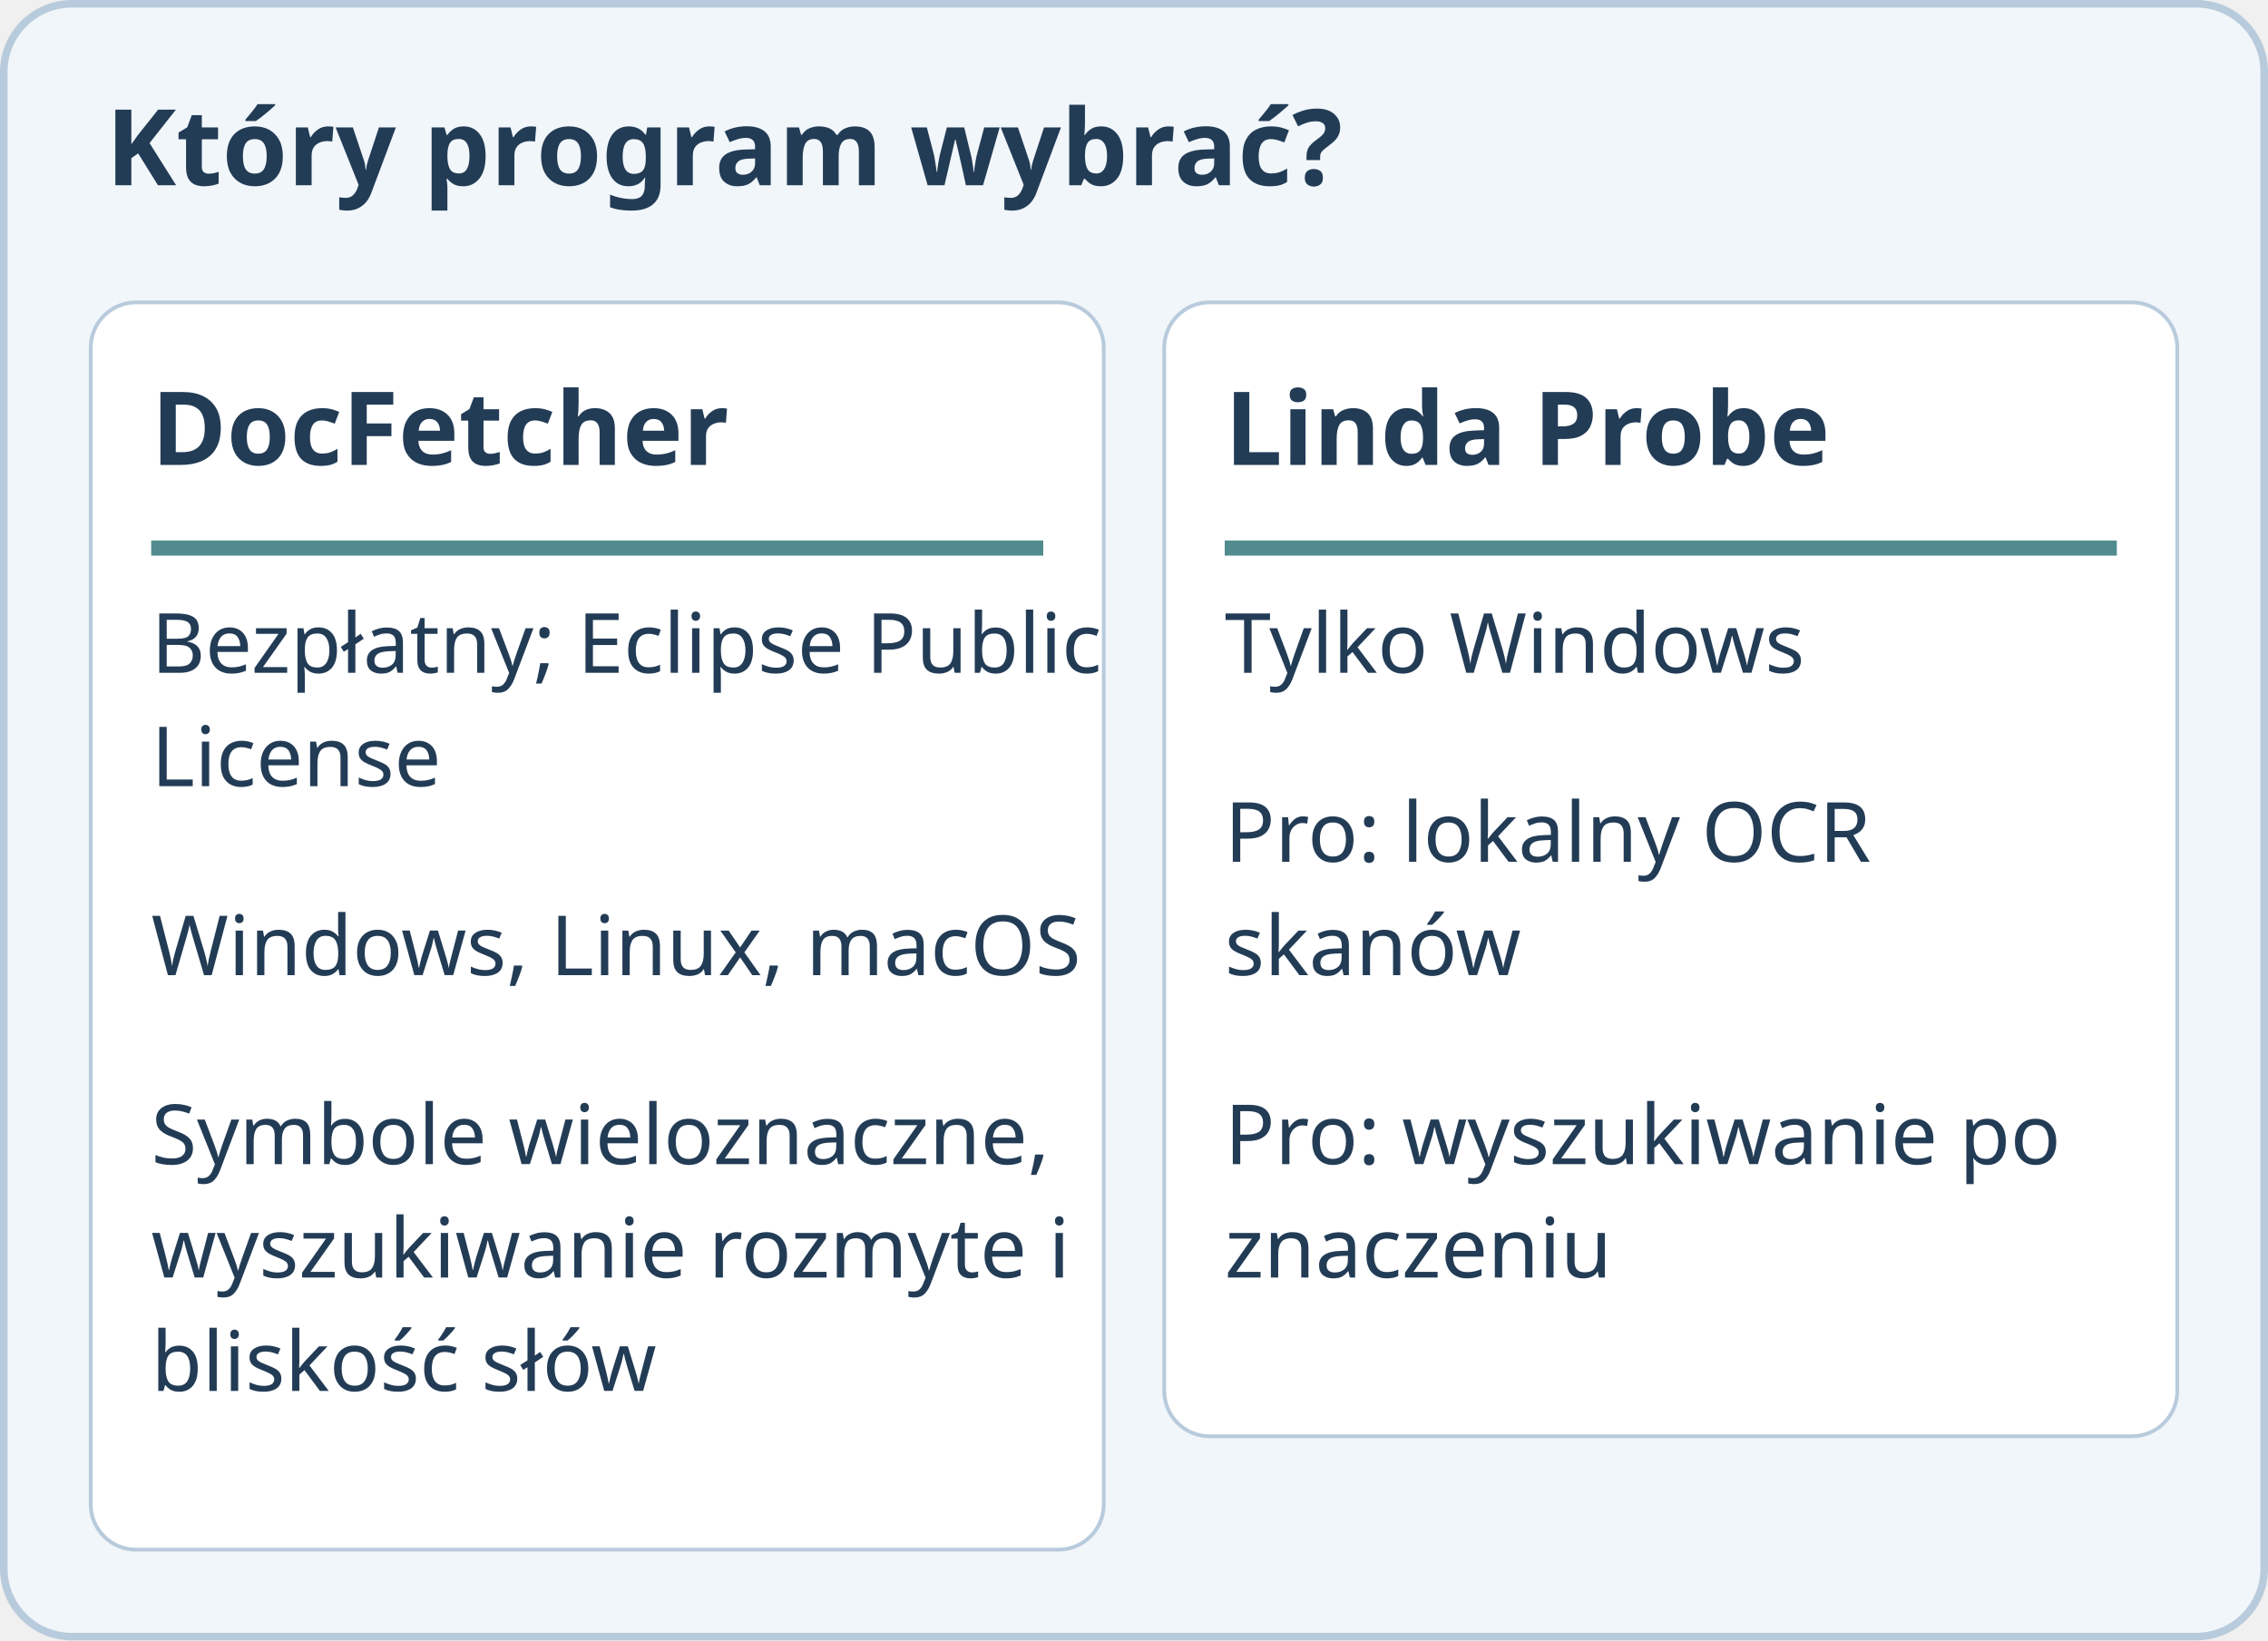
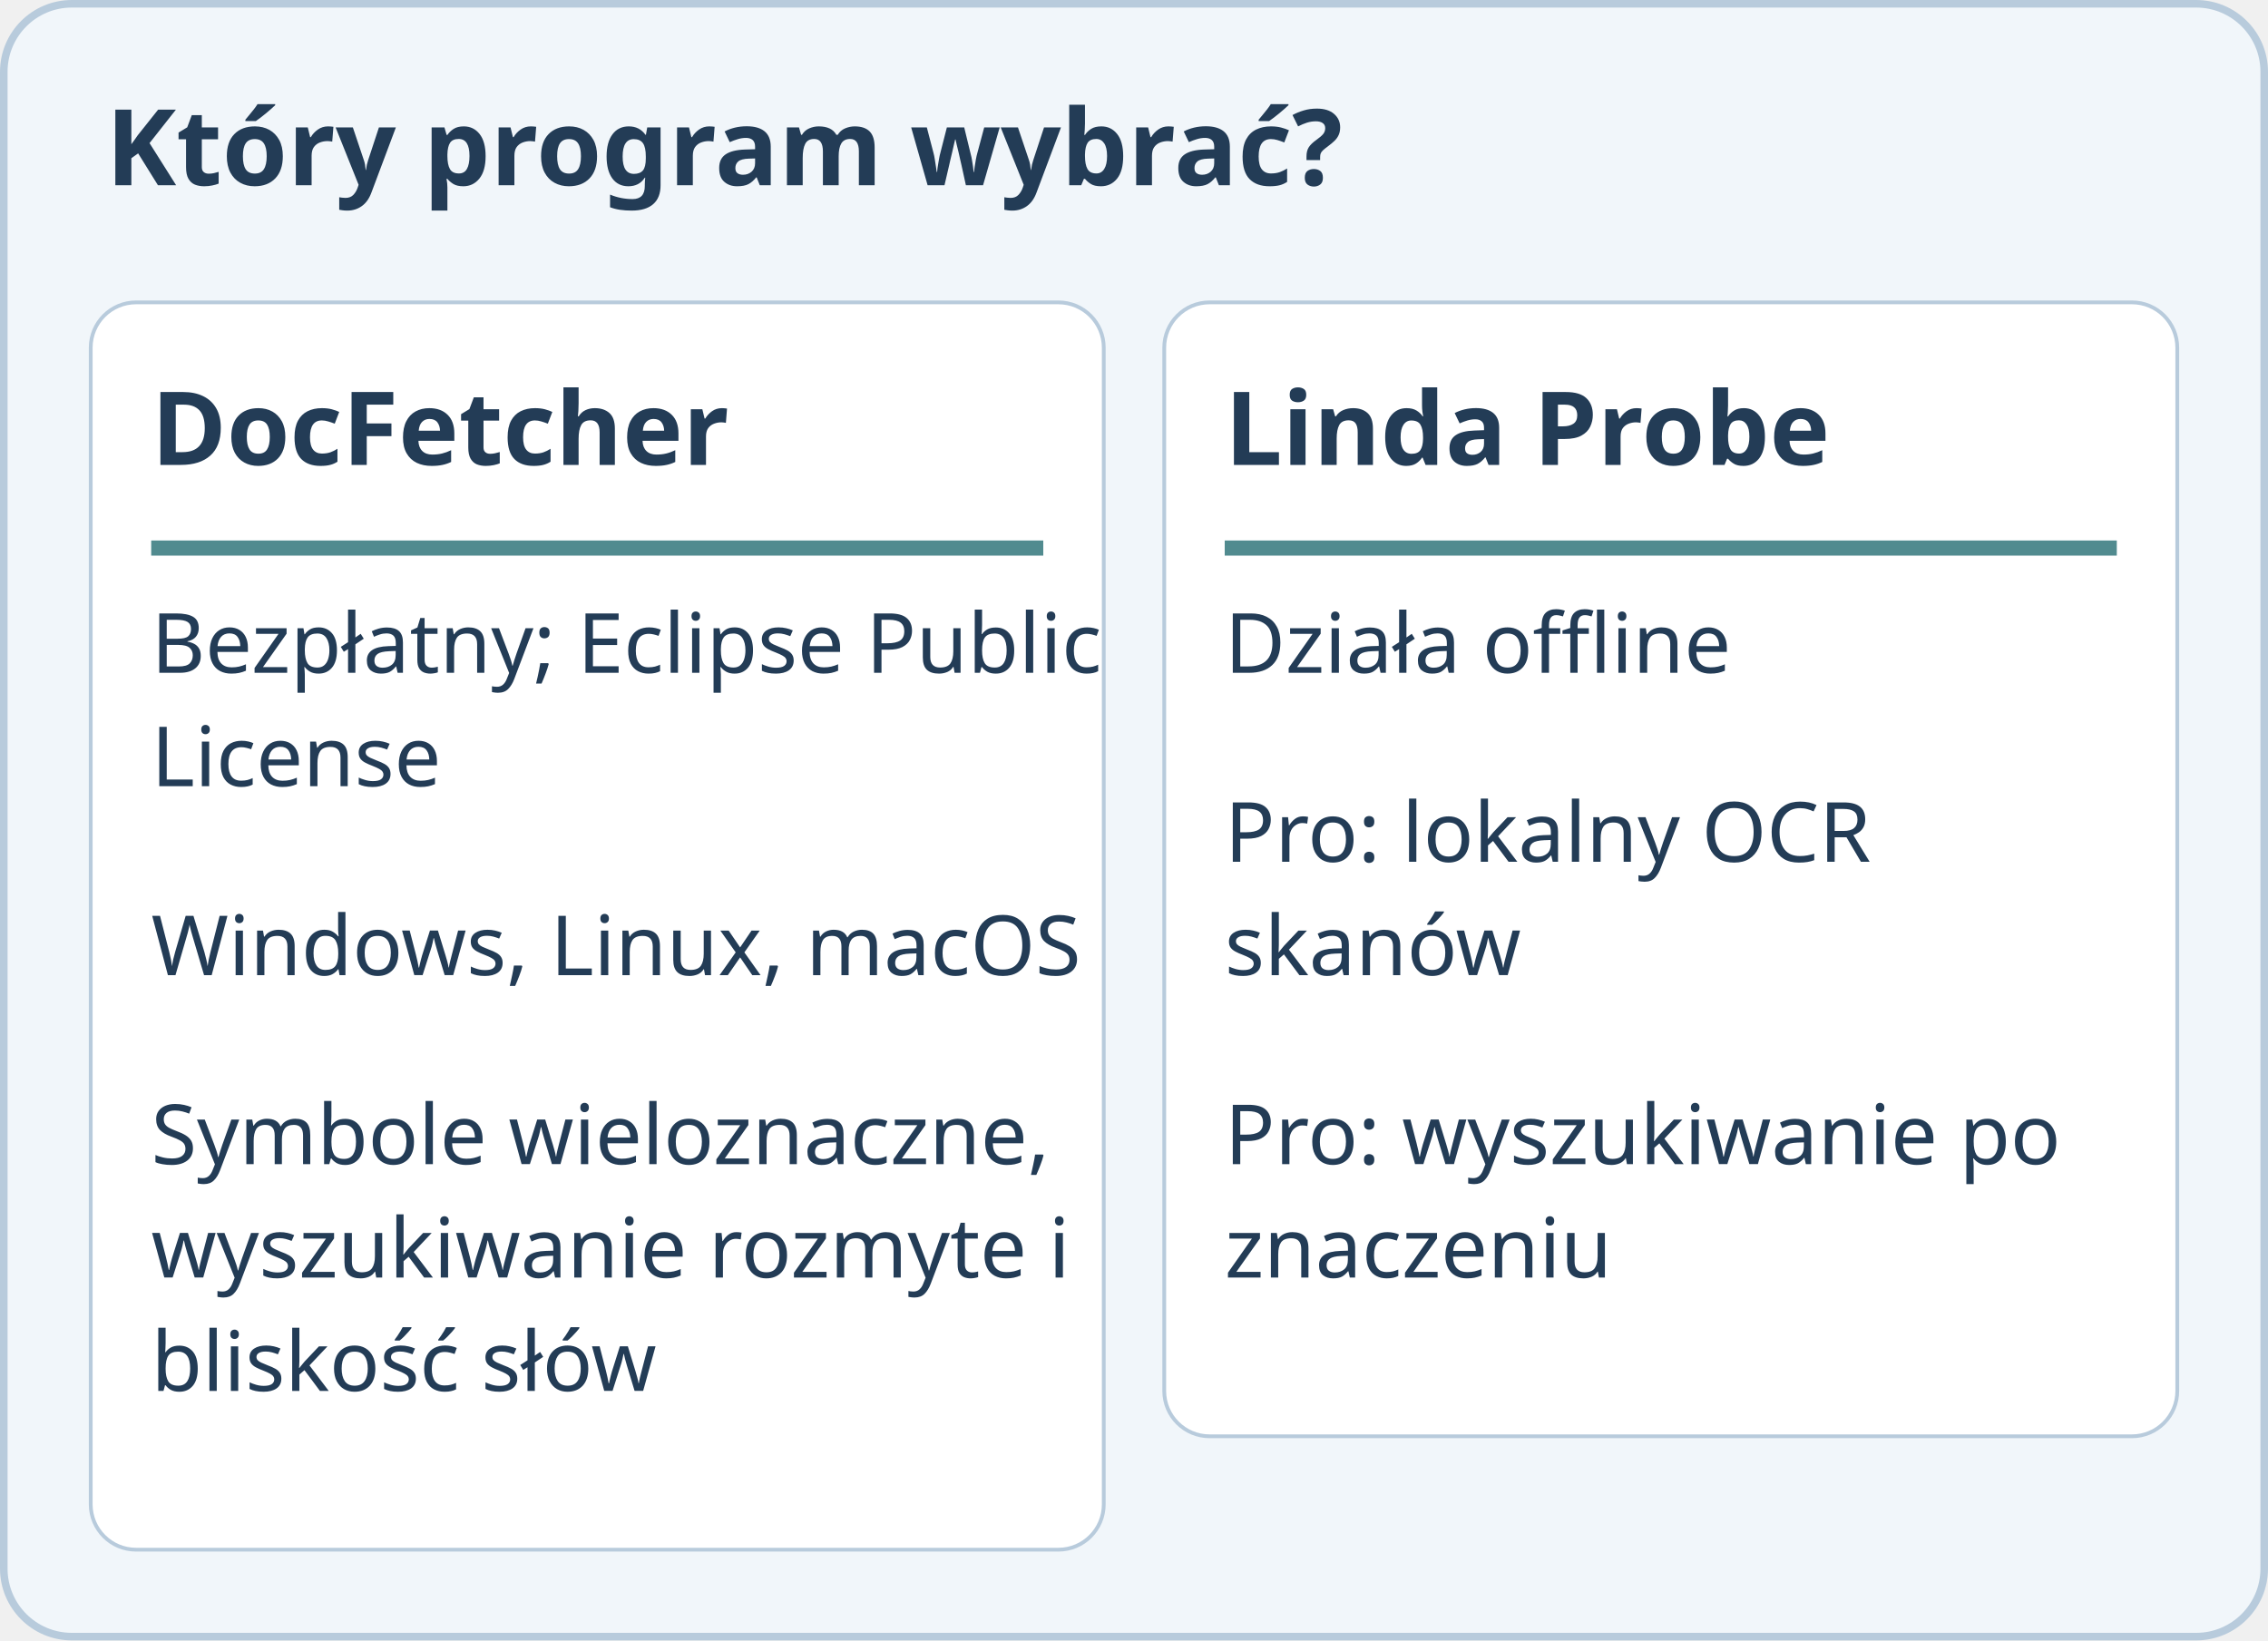
<svg xmlns="http://www.w3.org/2000/svg" xml:lang="pl" width="600" height="434" viewBox="0 0 600 434" role="img" aria-labelledby="title">
  <rect x="1" y="1" width="598" height="432" rx="18" fill="#f1f6fa" stroke="#b8cbdc" stroke-width="2" />
  <g font-family="Segoe UI, sans-serif">
    <text x="28" y="49" font-size="28" font-weight="600" fill="#233c56">
      <tspan x="28" dy="0">Który program wybrać?</tspan>
    </text>
    <rect x="24" y="80" width="268" height="330" rx="12" fill="#fff" stroke="#b8cbdc" />
    <text x="40" y="123" font-size="27" font-weight="600" fill="#233c56">
      <tspan x="40" dy="0">DocFetcher</tspan>
    </text>
    <path d="M40 145 H276" stroke="#518b8f" stroke-width="4" />
    <text x="40" y="178" font-size="22" fill="#233c56">
      <tspan x="40" dy="0">Bezpłatny; Eclipse Public</tspan>
      <tspan x="40" dy="30">License</tspan>
    </text>
    <text x="40" y="258" font-size="22" fill="#233c56">
      <tspan x="40" dy="0">Windows, Linux, macOS</tspan>
    </text>
    <text x="40" y="308" font-size="22" fill="#233c56">
      <tspan x="40" dy="0">Symbole wieloznaczne,</tspan>
      <tspan x="40" dy="30">wyszukiwanie rozmyte i</tspan>
      <tspan x="40" dy="30">bliskość słów</tspan>
    </text>
    <rect x="308" y="80" width="268" height="300" rx="12" fill="#fff" stroke="#b8cbdc" />
    <text x="324" y="123" font-size="27" font-weight="600" fill="#233c56">
      <tspan x="324" dy="0">Linda Probe</tspan>
    </text>
    <path d="M324 145 H560" stroke="#518b8f" stroke-width="4" />
    <text x="324" y="178" font-size="22" fill="#233c56">
-       <tspan x="324" dy="0">Tylko Windows</tspan>
+       <tspan x="324" dy="0">Działa offline</tspan>
    </text>
    <text x="324" y="228" font-size="22" fill="#233c56">
      <tspan x="324" dy="0">Pro: lokalny OCR</tspan>
      <tspan x="324" dy="30">skanów</tspan>
    </text>
    <text x="324" y="308" font-size="22" fill="#233c56">
      <tspan x="324" dy="0">Pro: wyszukiwanie po</tspan>
      <tspan x="324" dy="30">znaczeniu</tspan>
    </text>
  </g>
</svg>
